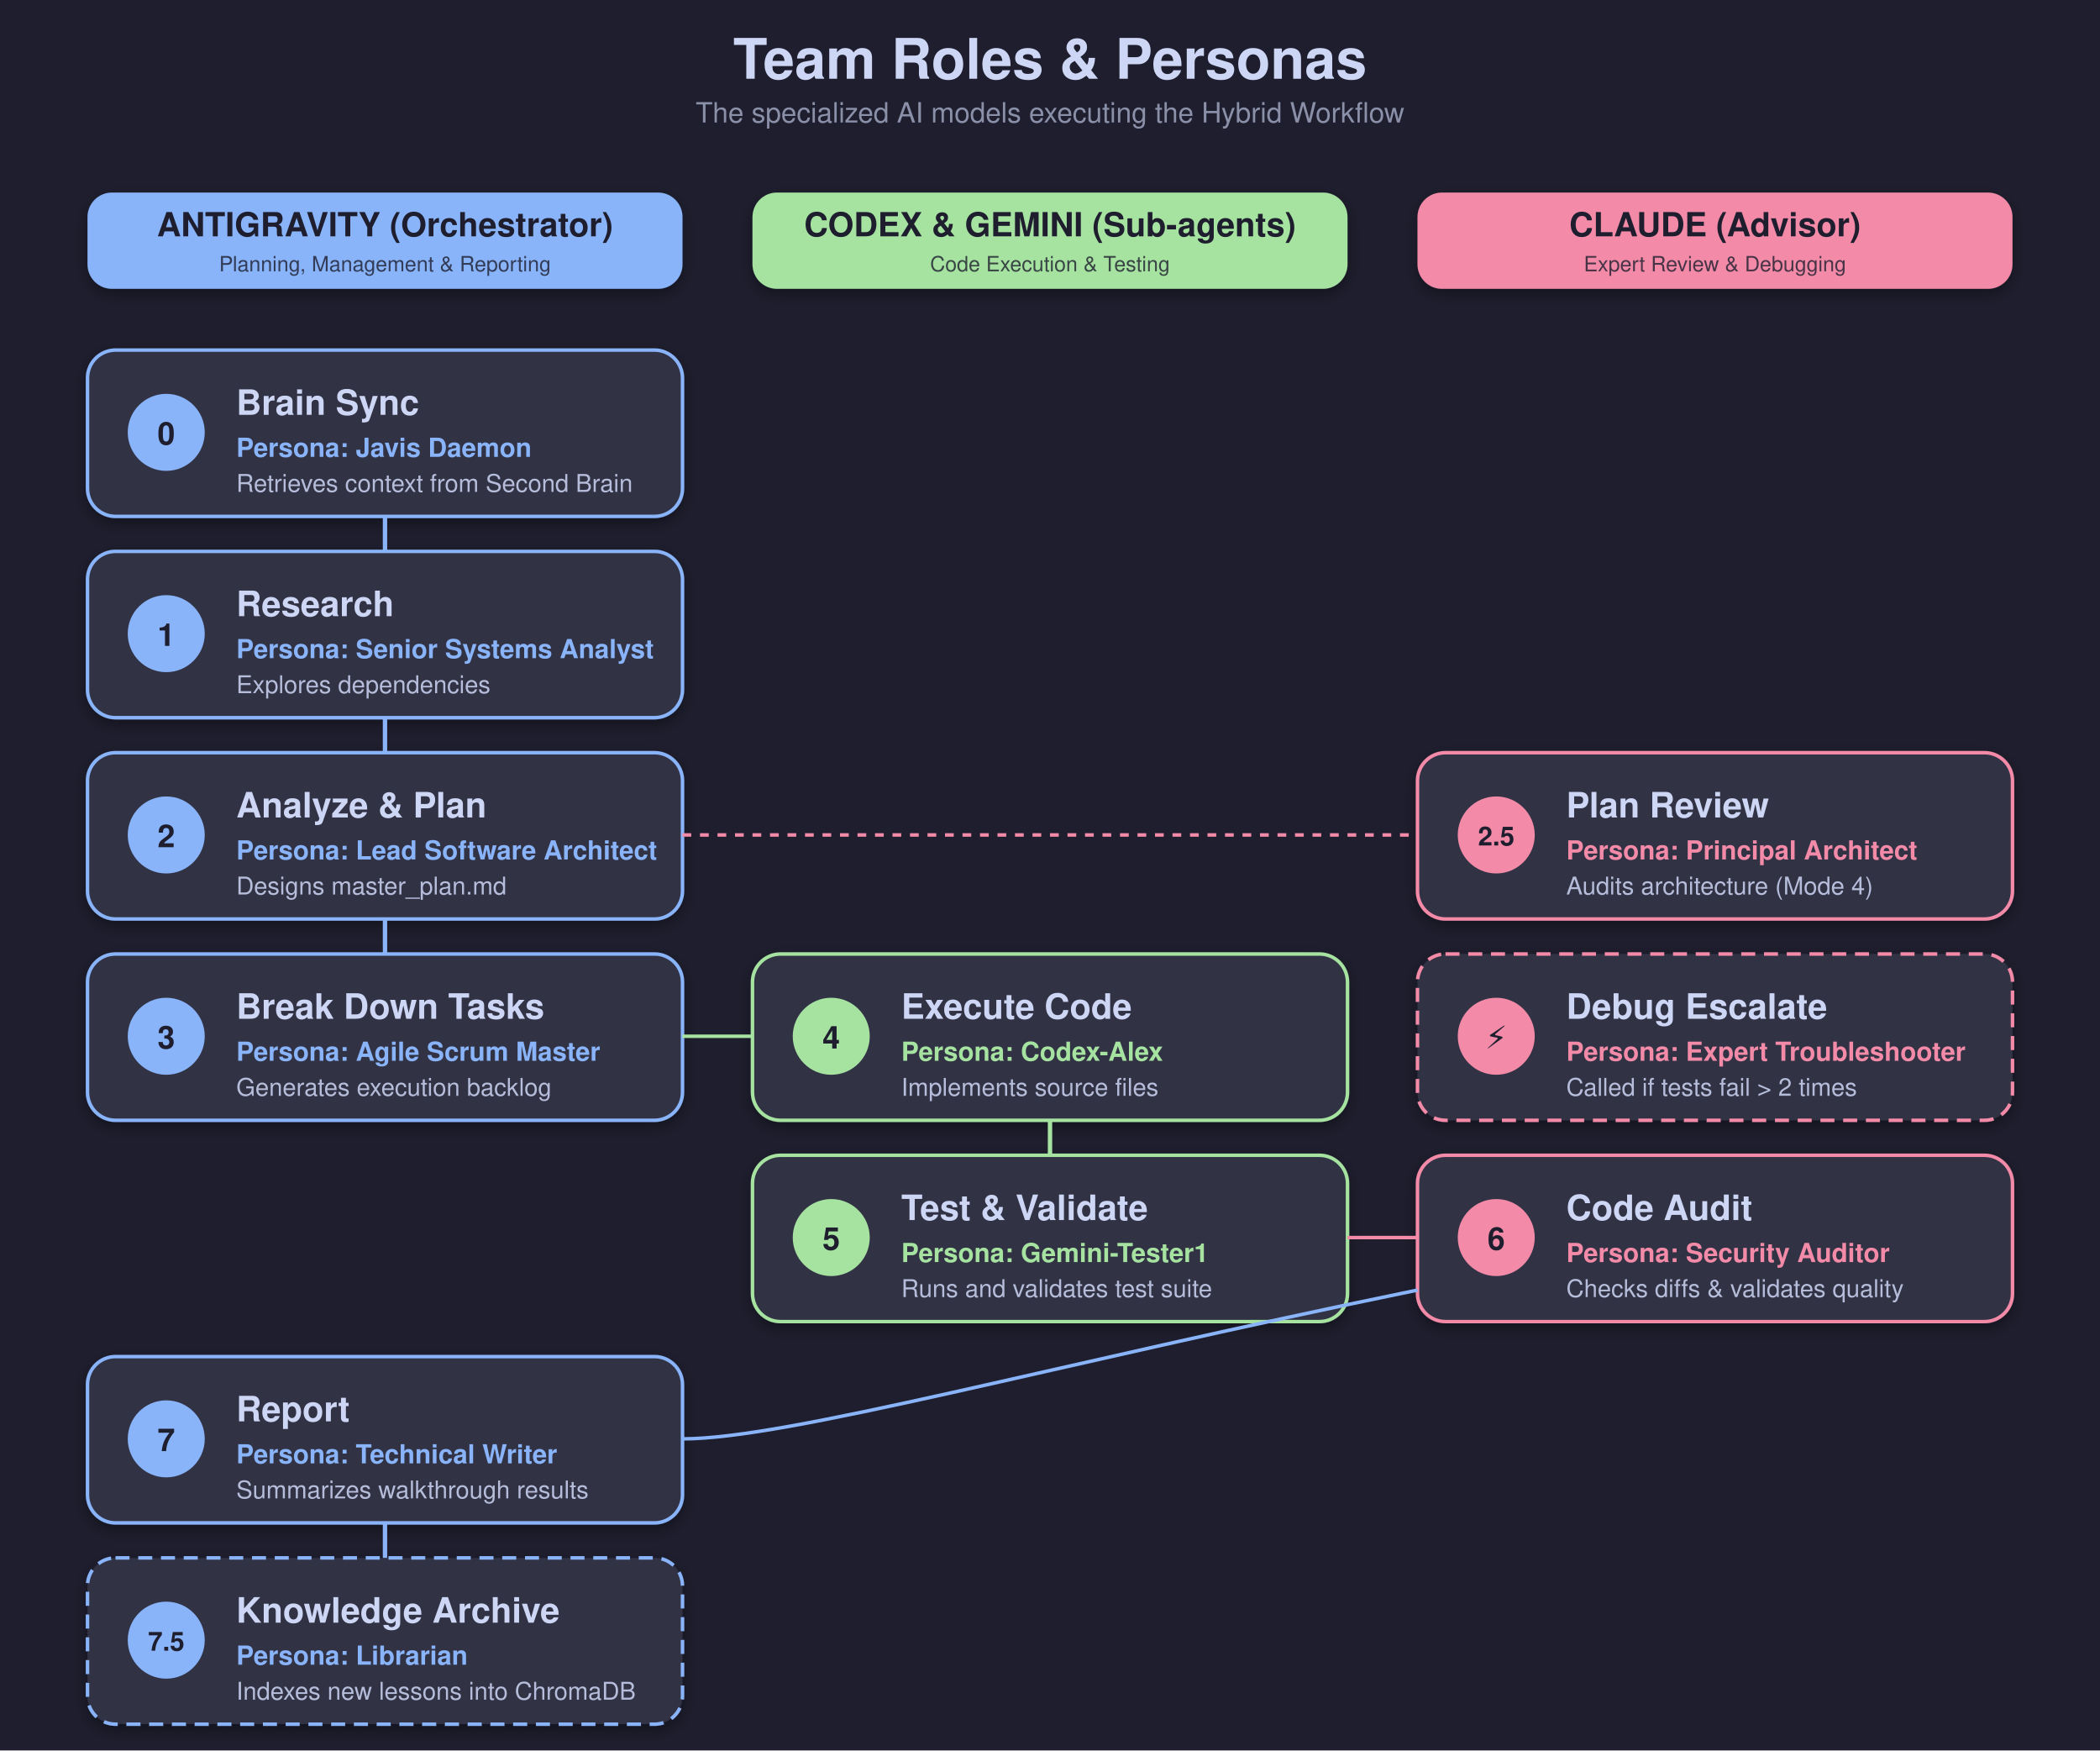
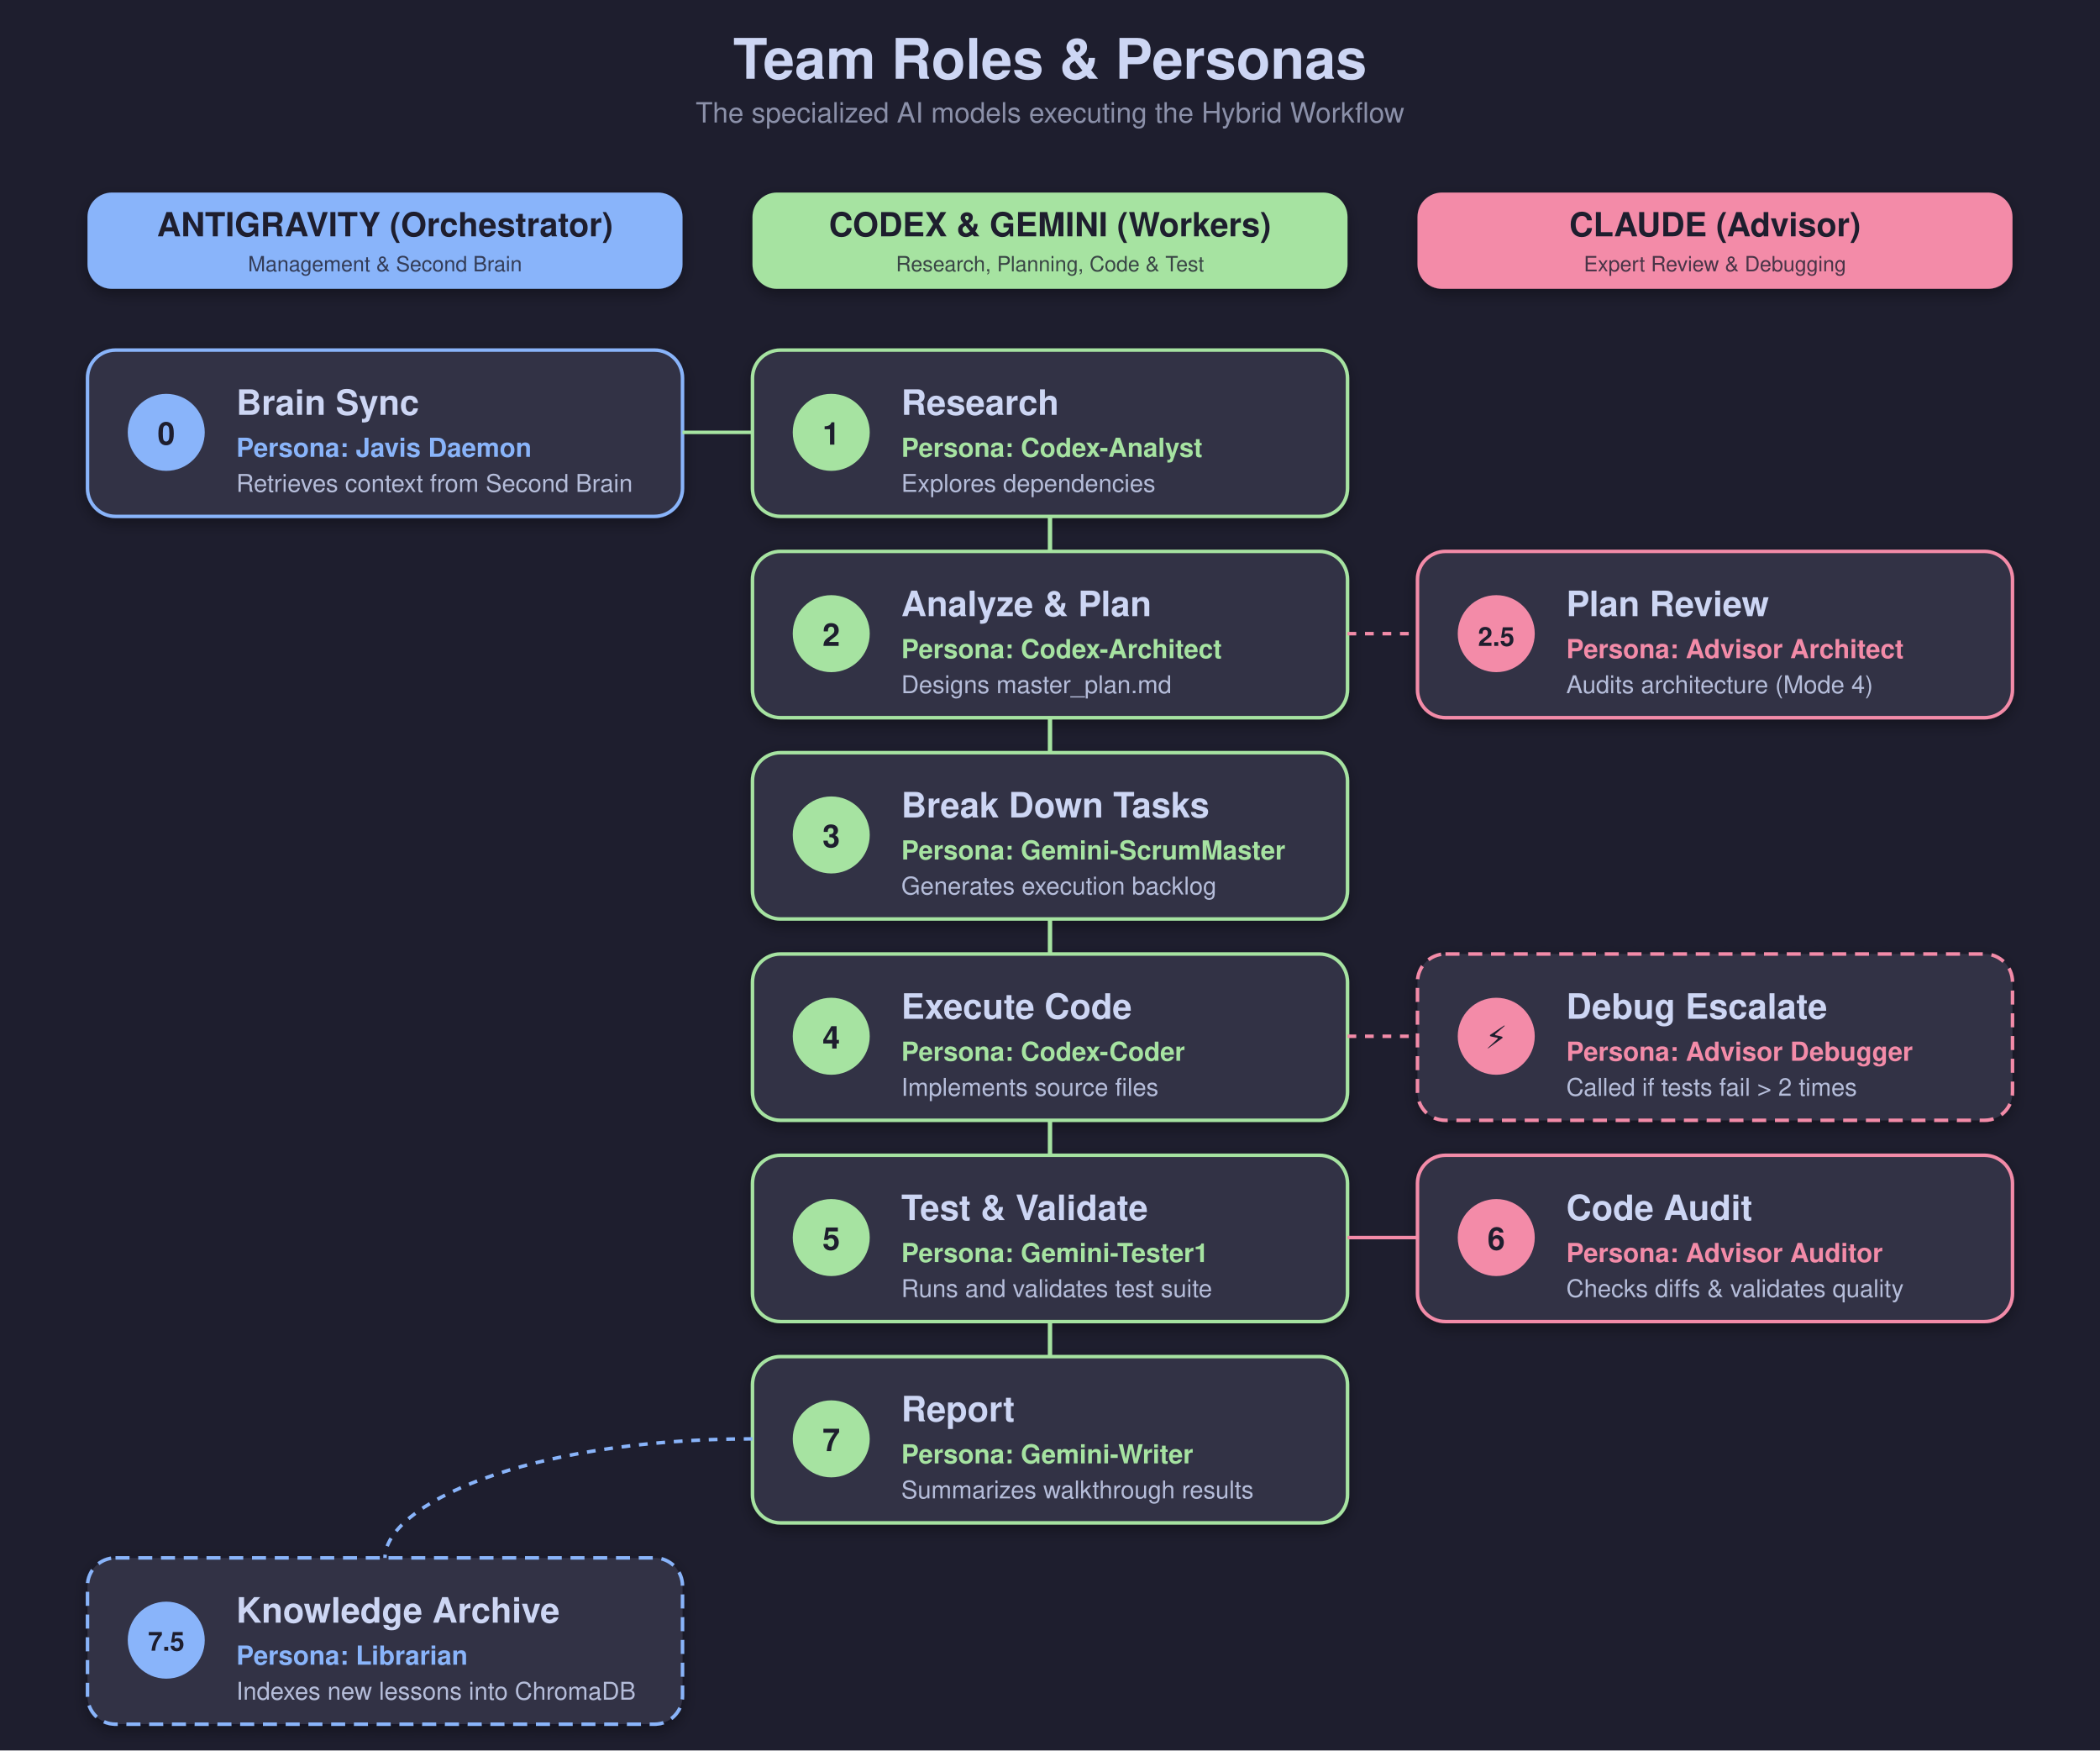
<svg xmlns="http://www.w3.org/2000/svg" viewBox="0 0 1200 1000" font-family="'Segoe UI', Helvetica, Arial, sans-serif">
  <defs>
    <filter id="softShadow" x="-20%" y="-20%" width="140%" height="140%">
      <feDropShadow dx="0" dy="3" stdDeviation="4" flood-color="#000000" flood-opacity="0.35" />
    </filter>
  </defs>
  <rect x="0" y="0" width="1200" height="1000" fill="#1e1e2e" />
  <text x="600" y="45" text-anchor="middle" font-size="32" font-weight="700" fill="#cdd6f4">Team Roles &amp; Personas</text>
  <text x="600" y="70" text-anchor="middle" font-size="16" fill="#a6adc8" opacity="0.8">The specialized AI models executing the Hybrid Workflow</text>
  <rect x="50" y="110" width="340" height="55" rx="14" fill="#89b4fa" filter="url(#softShadow)" />
  <text x="220" y="135" text-anchor="middle" font-size="19" font-weight="700" fill="#1e1e2e">ANTIGRAVITY (Orchestrator)</text>
-   <text x="220" y="155" text-anchor="middle" font-size="12" fill="#1e1e2e" opacity="0.8">Planning, Management &amp; Reporting</text>
+   <text x="220" y="155" text-anchor="middle" font-size="12" fill="#1e1e2e" opacity="0.8">Management &amp; Second Brain</text>
  <rect x="430" y="110" width="340" height="55" rx="14" fill="#a6e3a1" filter="url(#softShadow)" />
-   <text x="600" y="135" text-anchor="middle" font-size="19" font-weight="700" fill="#1e1e2e">CODEX &amp; GEMINI (Sub-agents)</text>
-   <text x="600" y="155" text-anchor="middle" font-size="12" fill="#1e1e2e" opacity="0.8">Code Execution &amp; Testing</text>
+   <text x="600" y="135" text-anchor="middle" font-size="19" font-weight="700" fill="#1e1e2e">CODEX &amp; GEMINI (Workers)</text>
+   <text x="600" y="155" text-anchor="middle" font-size="12" fill="#1e1e2e" opacity="0.8">Research, Planning, Code &amp; Test</text>
  <rect x="810" y="110" width="340" height="55" rx="14" fill="#f38ba8" filter="url(#softShadow)" />
  <text x="980" y="135" text-anchor="middle" font-size="19" font-weight="700" fill="#1e1e2e">CLAUDE (Advisor)</text>
  <text x="980" y="155" text-anchor="middle" font-size="12" fill="#1e1e2e" opacity="0.8">Expert Review &amp; Debugging</text>
  <g>
    <rect x="50" y="200" width="340" height="95" rx="16" fill="#313244" stroke="#89b4fa" stroke-width="2" filter="url(#softShadow)" />
    <circle cx="95" cy="247" r="22" fill="#89b4fa" />
    <text x="95" y="254" text-anchor="middle" font-size="18" font-weight="700" fill="#1e1e2e">0</text>
    <text x="135" y="237" font-size="20" font-weight="700" fill="#cdd6f4">Brain Sync</text>
    <text x="135" y="261" font-size="15" font-weight="600" fill="#89b4fa">Persona: Javis Daemon</text>
    <text x="135" y="281" font-size="14" fill="#cdd6f4" opacity="0.85">Retrieves context from Second Brain</text>
  </g>
  <g>
-     <rect x="50" y="315" width="340" height="95" rx="16" fill="#313244" stroke="#89b4fa" stroke-width="2" filter="url(#softShadow)" />
-     <circle cx="95" cy="362" r="22" fill="#89b4fa" />
-     <text x="95" y="369" text-anchor="middle" font-size="18" font-weight="700" fill="#1e1e2e">1</text>
-     <text x="135" y="352" font-size="20" font-weight="700" fill="#cdd6f4">Research</text>
-     <text x="135" y="376" font-size="15" font-weight="600" fill="#89b4fa">Persona: Senior Systems Analyst</text>
-     <text x="135" y="396" font-size="14" fill="#cdd6f4" opacity="0.85">Explores dependencies</text>
-   </g>
-   <g>
-     <rect x="50" y="430" width="340" height="95" rx="16" fill="#313244" stroke="#89b4fa" stroke-width="2" filter="url(#softShadow)" />
-     <circle cx="95" cy="477" r="22" fill="#89b4fa" />
-     <text x="95" y="484" text-anchor="middle" font-size="18" font-weight="700" fill="#1e1e2e">2</text>
-     <text x="135" y="467" font-size="20" font-weight="700" fill="#cdd6f4">Analyze &amp; Plan</text>
-     <text x="135" y="491" font-size="15" font-weight="600" fill="#89b4fa">Persona: Lead Software Architect</text>
-     <text x="135" y="511" font-size="14" fill="#cdd6f4" opacity="0.85">Designs master_plan.md</text>
-   </g>
-   <g>
-     <rect x="50" y="545" width="340" height="95" rx="16" fill="#313244" stroke="#89b4fa" stroke-width="2" filter="url(#softShadow)" />
-     <circle cx="95" cy="592" r="22" fill="#89b4fa" />
-     <text x="95" y="599" text-anchor="middle" font-size="18" font-weight="700" fill="#1e1e2e">3</text>
-     <text x="135" y="582" font-size="20" font-weight="700" fill="#cdd6f4">Break Down Tasks</text>
-     <text x="135" y="606" font-size="15" font-weight="600" fill="#89b4fa">Persona: Agile Scrum Master</text>
-     <text x="135" y="626" font-size="14" fill="#cdd6f4" opacity="0.85">Generates execution backlog</text>
-   </g>
-   <g>
-     <rect x="50" y="775" width="340" height="95" rx="16" fill="#313244" stroke="#89b4fa" stroke-width="2" filter="url(#softShadow)" />
-     <circle cx="95" cy="822" r="22" fill="#89b4fa" />
-     <text x="95" y="829" text-anchor="middle" font-size="18" font-weight="700" fill="#1e1e2e">7</text>
-     <text x="135" y="812" font-size="20" font-weight="700" fill="#cdd6f4">Report</text>
-     <text x="135" y="836" font-size="15" font-weight="600" fill="#89b4fa">Persona: Technical Writer</text>
-     <text x="135" y="856" font-size="14" fill="#cdd6f4" opacity="0.85">Summarizes walkthrough results</text>
-   </g>
-   <g>
    <rect x="50" y="890" width="340" height="95" rx="16" fill="#313244" stroke="#89b4fa" stroke-width="2" stroke-dasharray="8,5" filter="url(#softShadow)" />
    <circle cx="95" cy="937" r="22" fill="#89b4fa" />
    <text x="95" y="943" text-anchor="middle" font-size="15" font-weight="700" fill="#1e1e2e">7.5</text>
    <text x="135" y="927" font-size="20" font-weight="700" fill="#cdd6f4">Knowledge Archive</text>
    <text x="135" y="951" font-size="15" font-weight="600" fill="#89b4fa">Persona: Librarian</text>
    <text x="135" y="971" font-size="14" fill="#cdd6f4" opacity="0.85">Indexes new lessons into ChromaDB</text>
  </g>
  <g>
+     <rect x="430" y="200" width="340" height="95" rx="16" fill="#313244" stroke="#a6e3a1" stroke-width="2" filter="url(#softShadow)" />
+     <circle cx="475" cy="247" r="22" fill="#a6e3a1" />
+     <text x="475" y="254" text-anchor="middle" font-size="18" font-weight="700" fill="#1e1e2e">1</text>
+     <text x="515" y="237" font-size="20" font-weight="700" fill="#cdd6f4">Research</text>
+     <text x="515" y="261" font-size="15" font-weight="600" fill="#a6e3a1">Persona: Codex-Analyst</text>
+     <text x="515" y="281" font-size="14" fill="#cdd6f4" opacity="0.85">Explores dependencies</text>
+   </g>
+   <g>
+     <rect x="430" y="315" width="340" height="95" rx="16" fill="#313244" stroke="#a6e3a1" stroke-width="2" filter="url(#softShadow)" />
+     <circle cx="475" cy="362" r="22" fill="#a6e3a1" />
+     <text x="475" y="369" text-anchor="middle" font-size="18" font-weight="700" fill="#1e1e2e">2</text>
+     <text x="515" y="352" font-size="20" font-weight="700" fill="#cdd6f4">Analyze &amp; Plan</text>
+     <text x="515" y="376" font-size="15" font-weight="600" fill="#a6e3a1">Persona: Codex-Architect</text>
+     <text x="515" y="396" font-size="14" fill="#cdd6f4" opacity="0.85">Designs master_plan.md</text>
+   </g>
+   <g>
+     <rect x="430" y="430" width="340" height="95" rx="16" fill="#313244" stroke="#a6e3a1" stroke-width="2" filter="url(#softShadow)" />
+     <circle cx="475" cy="477" r="22" fill="#a6e3a1" />
+     <text x="475" y="484" text-anchor="middle" font-size="18" font-weight="700" fill="#1e1e2e">3</text>
+     <text x="515" y="467" font-size="20" font-weight="700" fill="#cdd6f4">Break Down Tasks</text>
+     <text x="515" y="491" font-size="15" font-weight="600" fill="#a6e3a1">Persona: Gemini-ScrumMaster</text>
+     <text x="515" y="511" font-size="14" fill="#cdd6f4" opacity="0.85">Generates execution backlog</text>
+   </g>
+   <g>
    <rect x="430" y="545" width="340" height="95" rx="16" fill="#313244" stroke="#a6e3a1" stroke-width="2" filter="url(#softShadow)" />
    <circle cx="475" cy="592" r="22" fill="#a6e3a1" />
    <text x="475" y="599" text-anchor="middle" font-size="18" font-weight="700" fill="#1e1e2e">4</text>
    <text x="515" y="582" font-size="20" font-weight="700" fill="#cdd6f4">Execute Code</text>
-     <text x="515" y="606" font-size="15" font-weight="600" fill="#a6e3a1">Persona: Codex-Alex</text>
+     <text x="515" y="606" font-size="15" font-weight="600" fill="#a6e3a1">Persona: Codex-Coder</text>
    <text x="515" y="626" font-size="14" fill="#cdd6f4" opacity="0.85">Implements source files</text>
  </g>
  <g>
    <rect x="430" y="660" width="340" height="95" rx="16" fill="#313244" stroke="#a6e3a1" stroke-width="2" filter="url(#softShadow)" />
    <circle cx="475" cy="707" r="22" fill="#a6e3a1" />
    <text x="475" y="714" text-anchor="middle" font-size="18" font-weight="700" fill="#1e1e2e">5</text>
    <text x="515" y="697" font-size="20" font-weight="700" fill="#cdd6f4">Test &amp; Validate</text>
    <text x="515" y="721" font-size="15" font-weight="600" fill="#a6e3a1">Persona: Gemini-Tester1</text>
    <text x="515" y="741" font-size="14" fill="#cdd6f4" opacity="0.85">Runs and validates test suite</text>
  </g>
  <g>
-     <rect x="810" y="430" width="340" height="95" rx="16" fill="#313244" stroke="#f38ba8" stroke-width="2" filter="url(#softShadow)" />
-     <circle cx="855" cy="477" r="22" fill="#f38ba8" />
-     <text x="855" y="483" text-anchor="middle" font-size="15" font-weight="700" fill="#1e1e2e">2.5</text>
-     <text x="895" y="467" font-size="20" font-weight="700" fill="#cdd6f4">Plan Review</text>
-     <text x="895" y="491" font-size="15" font-weight="600" fill="#f38ba8">Persona: Principal Architect</text>
-     <text x="895" y="511" font-size="14" fill="#cdd6f4" opacity="0.85">Audits architecture (Mode 4)</text>
+     <rect x="430" y="775" width="340" height="95" rx="16" fill="#313244" stroke="#a6e3a1" stroke-width="2" filter="url(#softShadow)" />
+     <circle cx="475" cy="822" r="22" fill="#a6e3a1" />
+     <text x="475" y="829" text-anchor="middle" font-size="18" font-weight="700" fill="#1e1e2e">7</text>
+     <text x="515" y="812" font-size="20" font-weight="700" fill="#cdd6f4">Report</text>
+     <text x="515" y="836" font-size="15" font-weight="600" fill="#a6e3a1">Persona: Gemini-Writer</text>
+     <text x="515" y="856" font-size="14" fill="#cdd6f4" opacity="0.85">Summarizes walkthrough results</text>
+   </g>
+   <g>
+     <rect x="810" y="315" width="340" height="95" rx="16" fill="#313244" stroke="#f38ba8" stroke-width="2" filter="url(#softShadow)" />
+     <circle cx="855" cy="362" r="22" fill="#f38ba8" />
+     <text x="855" y="369" text-anchor="middle" font-size="15" font-weight="700" fill="#1e1e2e">2.5</text>
+     <text x="895" y="352" font-size="20" font-weight="700" fill="#cdd6f4">Plan Review</text>
+     <text x="895" y="376" font-size="15" font-weight="600" fill="#f38ba8">Persona: Advisor Architect</text>
+     <text x="895" y="396" font-size="14" fill="#cdd6f4" opacity="0.85">Audits architecture (Mode 4)</text>
  </g>
  <g>
    <rect x="810" y="545" width="340" height="95" rx="16" fill="#313244" stroke="#f38ba8" stroke-width="2" stroke-dasharray="8,5" filter="url(#softShadow)" />
    <circle cx="855" cy="592" r="22" fill="#f38ba8" />
    <text x="855" y="599" text-anchor="middle" font-size="18" font-weight="700" fill="#1e1e2e">⚡</text>
    <text x="895" y="582" font-size="20" font-weight="700" fill="#cdd6f4">Debug Escalate</text>
-     <text x="895" y="606" font-size="15" font-weight="600" fill="#f38ba8">Persona: Expert Troubleshooter</text>
+     <text x="895" y="606" font-size="15" font-weight="600" fill="#f38ba8">Persona: Advisor Debugger</text>
    <text x="895" y="626" font-size="14" fill="#cdd6f4" opacity="0.85">Called if tests fail &gt; 2 times</text>
  </g>
  <g>
    <rect x="810" y="660" width="340" height="95" rx="16" fill="#313244" stroke="#f38ba8" stroke-width="2" filter="url(#softShadow)" />
    <circle cx="855" cy="707" r="22" fill="#f38ba8" />
    <text x="855" y="714" text-anchor="middle" font-size="18" font-weight="700" fill="#1e1e2e">6</text>
    <text x="895" y="697" font-size="20" font-weight="700" fill="#cdd6f4">Code Audit</text>
-     <text x="895" y="721" font-size="15" font-weight="600" fill="#f38ba8">Persona: Security Auditor</text>
+     <text x="895" y="721" font-size="15" font-weight="600" fill="#f38ba8">Persona: Advisor Auditor</text>
    <text x="895" y="741" font-size="14" fill="#cdd6f4" opacity="0.85">Checks diffs &amp; validates quality</text>
  </g>
-   <line x1="220" y1="295" x2="220" y2="315" stroke="#89b4fa" stroke-width="2.5" />
-   <line x1="220" y1="410" x2="220" y2="430" stroke="#89b4fa" stroke-width="2.5" />
-   <line x1="220" y1="525" x2="220" y2="545" stroke="#89b4fa" stroke-width="2.5" />
-   <line x1="220" y1="870" x2="220" y2="890" stroke="#89b4fa" stroke-width="2.5" />
-   <path d="M 390 477 L 810 477" stroke="#f38ba8" stroke-width="2" stroke-dasharray="5,5" fill="none" />
-   <path d="M 390 592 L 430 592" stroke="#a6e3a1" stroke-width="2" fill="none" />
+   <path d="M 390 247 L 430 247" stroke="#a6e3a1" stroke-width="2" fill="none" />
+   <line x1="600" y1="295" x2="600" y2="315" stroke="#a6e3a1" stroke-width="2.5" />
+   <line x1="600" y1="410" x2="600" y2="430" stroke="#a6e3a1" stroke-width="2.5" />
+   <line x1="600" y1="525" x2="600" y2="545" stroke="#a6e3a1" stroke-width="2.5" />
  <line x1="600" y1="640" x2="600" y2="660" stroke="#a6e3a1" stroke-width="2.5" />
+   <line x1="600" y1="755" x2="600" y2="775" stroke="#a6e3a1" stroke-width="2.5" />
+   <path d="M 770 362 L 810 362" stroke="#f38ba8" stroke-width="2" stroke-dasharray="5,5" fill="none" />
+   <path d="M 770 592 L 810 592" stroke="#f38ba8" stroke-width="2" stroke-dasharray="5,5" fill="none" />
  <path d="M 770 707 L 810 707" stroke="#f38ba8" stroke-width="2" fill="none" />
-   <path d="M 810 737 C 600 780 450 822 390 822" stroke="#89b4fa" stroke-width="2" fill="none" />
+   <path d="M 430 822 C 300 822 220 860 220 890" stroke="#89b4fa" stroke-width="2" stroke-dasharray="5,5" fill="none" />
</svg>
